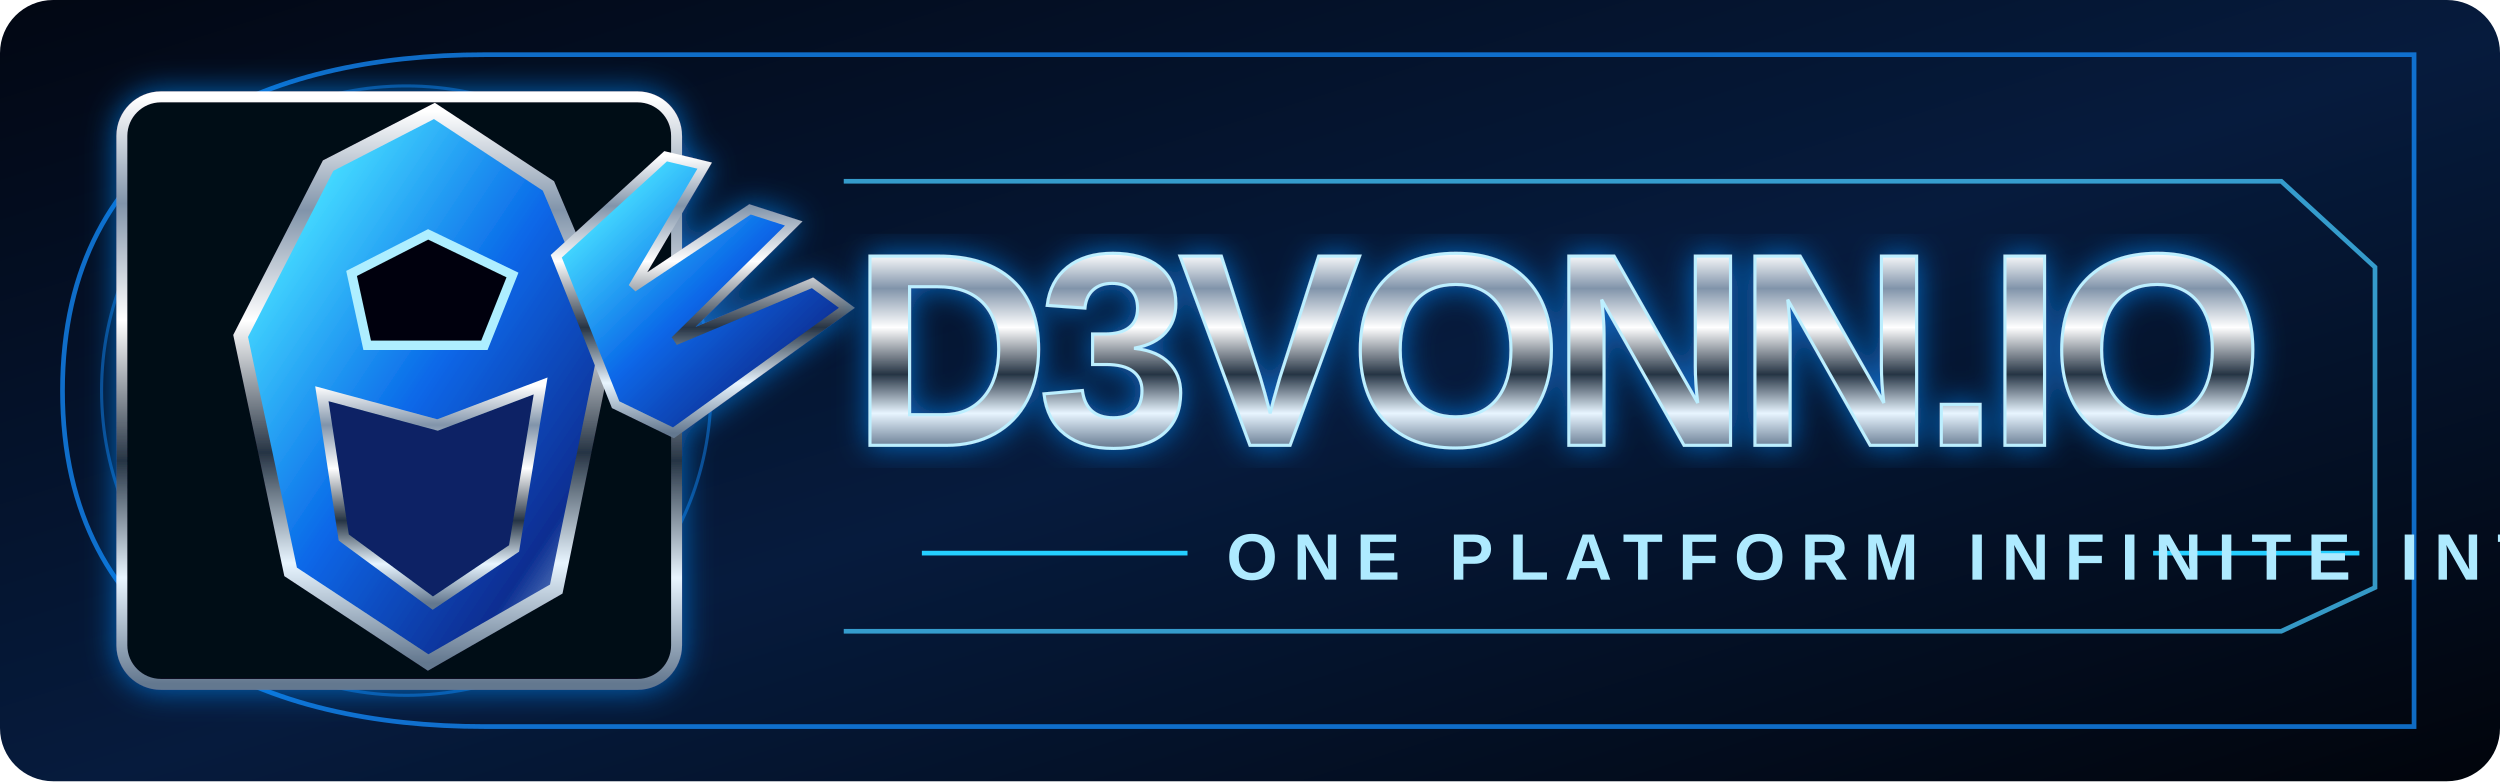
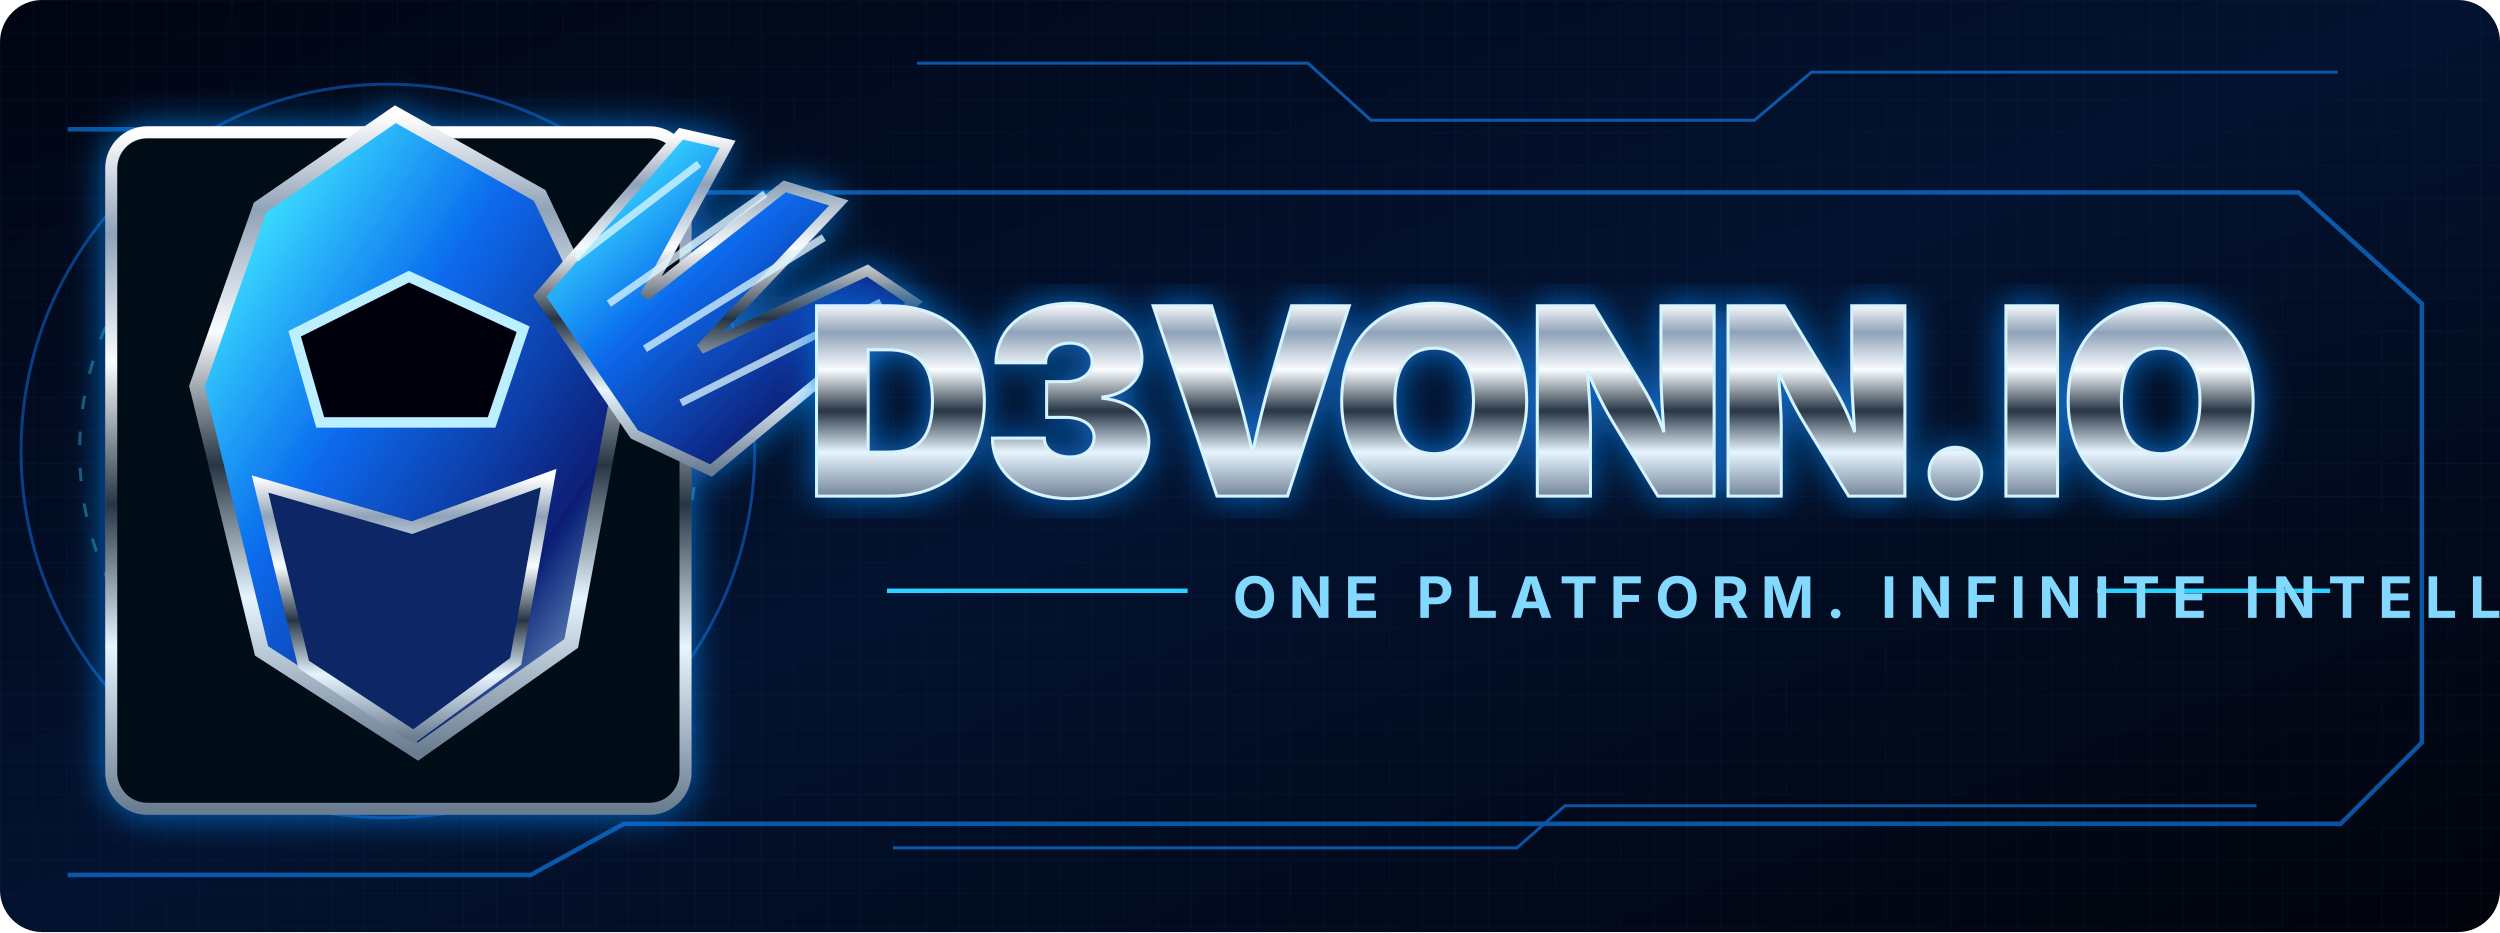
- <svg xmlns="http://www.w3.org/2000/svg" viewBox="0 0 1600 500" role="img" aria-labelledby="title desc">
+ <svg xmlns="http://www.w3.org/2000/svg" viewBox="0 0 1663 620" role="img" aria-labelledby="title desc">
  <defs>
    <linearGradient id="bg" x1="0" y1="0" x2="1" y2="1">
-       <stop stop-color="#020713" />
-       <stop offset=".52" stop-color="#061b3d" />
-       <stop offset="1" stop-color="#01040b" />
+       <stop stop-color="#010511" />
+       <stop offset=".5" stop-color="#03122f" />
+       <stop offset="1" stop-color="#01030a" />
    </linearGradient>
    <linearGradient id="blue" x1="0" y1="0" x2="1" y2="1">
-       <stop stop-color="#dff8ff" />
-       <stop offset=".18" stop-color="#43d8ff" />
-       <stop offset=".5" stop-color="#0867e8" />
-       <stop offset=".8" stop-color="#0a2d91" />
-       <stop offset="1" stop-color="#d9f7ff" />
+       <stop stop-color="#d9fbff" />
+       <stop offset=".16" stop-color="#39d8ff" />
+       <stop offset=".42" stop-color="#0869ed" />
+       <stop offset=".75" stop-color="#071e75" />
+       <stop offset="1" stop-color="#bcefff" />
    </linearGradient>
    <linearGradient id="chrome" x1="0" y1="0" x2="0" y2="1">
-       <stop stop-color="#fff" />
-       <stop offset=".18" stop-color="#8194aa" />
-       <stop offset=".38" stop-color="#fff" />
-       <stop offset=".62" stop-color="#263444" />
-       <stop offset=".82" stop-color="#e8f5ff" />
-       <stop offset="1" stop-color="#64788f" />
+       <stop stop-color="#ffffff" />
+       <stop offset=".15" stop-color="#8fa2b8" />
+       <stop offset=".34" stop-color="#f9fdff" />
+       <stop offset=".55" stop-color="#273544" />
+       <stop offset=".76" stop-color="#e7f5ff" />
+       <stop offset="1" stop-color="#6b7d91" />
    </linearGradient>
    <filter id="glow">
-       <feGaussianBlur stdDeviation="9" result="b" />
+       <feGaussianBlur stdDeviation="10" result="b" />
      <feMerge>
        <feMergeNode in="b" />
        <feMergeNode in="SourceGraphic" />
      </feMerge>
    </filter>
    <filter id="shadow">
-       <feDropShadow dx="0" dy="0" stdDeviation="10" flood-color="#168cff" flood-opacity=".7" />
+       <feDropShadow dx="0" dy="0" stdDeviation="12" flood-color="#168cff" flood-opacity=".75" />
    </filter>
+     <pattern id="grid" width="22" height="22" patternUnits="userSpaceOnUse">
+       <path d="M22 0H0V22" fill="none" stroke="#0b4c9a" stroke-width=".6" opacity=".22" />
+     </pattern>
  </defs>
-   <rect width="1600" height="500" rx="34" fill="url(#bg)" />
-   <path d="M40 250C40 90 170 35 310 35h1235v430H310C170 465 40 410 40 250Z" fill="none" stroke="#138cff" stroke-width="3" opacity=".75" />
-   <path d="M540 116h920l60 55v205l-60 28H540" fill="none" stroke="#45c8ff" stroke-width="3" opacity=".75" />
-   <circle cx="260" cy="250" r="195" fill="none" stroke="#138cff" stroke-width="2" opacity=".45" />
-   <circle cx="260" cy="250" r="160" fill="none" stroke="#42d8ff" stroke-width="2" stroke-dasharray="8 14" opacity=".38" />
+   <rect width="1663" height="620" rx="28" fill="url(#bg)" />
+   <rect width="1663" height="620" rx="28" fill="url(#grid)" />
+   <g fill="none" stroke="#1187ff" opacity=".6">
+     <path d="M45 86h340l54 42h1090l82 74v292l-54 54H415l-62 34H45" stroke-width="3" />
+     <path d="M610 42h260l42 38h255l38-32h350" stroke-width="2" />
+     <path d="M594 564h415l32-28h460" stroke-width="2" />
+   </g>
+   <circle cx="258" cy="300" r="244" fill="none" stroke="#117cff" stroke-width="2" opacity=".45" />
+   <circle cx="258" cy="300" r="205" fill="none" stroke="#40d7ff" stroke-width="2" stroke-dasharray="9 15" opacity=".38" />
  <g filter="url(#shadow)">
-     <rect x="78" y="62" width="355" height="376" rx="25" fill="#030a18" stroke="url(#chrome)" stroke-width="7" />
-     <path d="M210 106l68-35 73 48 39 92-34 166-82 47-88-58-32-151Z" fill="url(#blue)" stroke="url(#chrome)" stroke-width="9" />
-     <path d="M225 175l49-25 54 26-18 45h-75Z" fill="#02060d" stroke="#aeeeff" stroke-width="6" />
-     <path d="M235 199h66" stroke="#d9fbff" stroke-width="14" stroke-linecap="round" filter="url(#glow)" />
-     <path d="M206 252l74 20 66-25-17 104-52 35-57-42Z" fill="#092365" stroke="url(#chrome)" stroke-width="7" />
-     <path d="M356 164l70-64 25 6-46 78 75-50 28 9-76 75 88-37 22 16-111 80-37-18Z" fill="url(#blue)" stroke="url(#chrome)" stroke-width="6" />
+     <rect x="74" y="88" width="382" height="450" rx="24" fill="#020817" stroke="url(#chrome)" stroke-width="8" />
+     <path d="M173 138l90-62 96 54 55 116-34 182-102 72-104-67-43-176Z" fill="url(#blue)" stroke="url(#chrome)" stroke-width="10" />
+     <path d="M196 222l76-38 76 35-21 62H213Z" fill="#02050d" stroke="#bcefff" stroke-width="7" />
+     <path d="M212 252h101" stroke="#e7fbff" stroke-width="17" stroke-linecap="round" filter="url(#glow)" />
+     <path d="M173 322l101 29 91-33-22 122-68 50-73-48Z" fill="#082566" stroke="url(#chrome)" stroke-width="8" />
+     <path d="M359 197l94-108 31 7-55 101 93-73 36 11-92 97 111-52 31 21-135 112-51-24Z" fill="url(#blue)" stroke="url(#chrome)" stroke-width="7" />
+     <path d="M383 172l82-63m-60 93l104-73m-80 103l119-74m-95 110l133-67" stroke="#dff8ff" stroke-width="5" opacity=".75" />
  </g>
  <g filter="url(#shadow)">
-     <text x="545" y="285" font-family="Arial Black,Arial,sans-serif" font-size="176" font-weight="900" letter-spacing="-8" fill="url(#chrome)" stroke="#bcefff" stroke-width="2">D3VONN.IO</text>
+     <text x="535" y="330" font-family="Arial Black,Inter,Arial,sans-serif" font-size="174" font-weight="900" letter-spacing="-7" fill="url(#chrome)" stroke="#d4f5ff" stroke-width="2">D3VONN.IO</text>
  </g>
-   <line x1="590" y1="354" x2="760" y2="354" stroke="#25cfff" stroke-width="3" />
-   <line x1="1378" y1="354" x2="1510" y2="354" stroke="#25cfff" stroke-width="3" />
-   <text x="785" y="371" font-family="Arial,Helvetica,sans-serif" font-size="42" font-weight="700" letter-spacing="10" fill="#aeeaff">ONE PLATFORM  INFINITE INTELLIGENCE</text>
+   <line x1="590" y1="393" x2="790" y2="393" stroke="#2bd1ff" stroke-width="3" />
+   <line x1="1395" y1="393" x2="1550" y2="393" stroke="#2bd1ff" stroke-width="3" />
+   <text x="820" y="411" font-family="Inter,Arial,sans-serif" font-size="38" font-weight="700" letter-spacing="8" fill="#83d8ff">ONE PLATFORM. INFINITE INTELLIGENCE.</text>
</svg>
